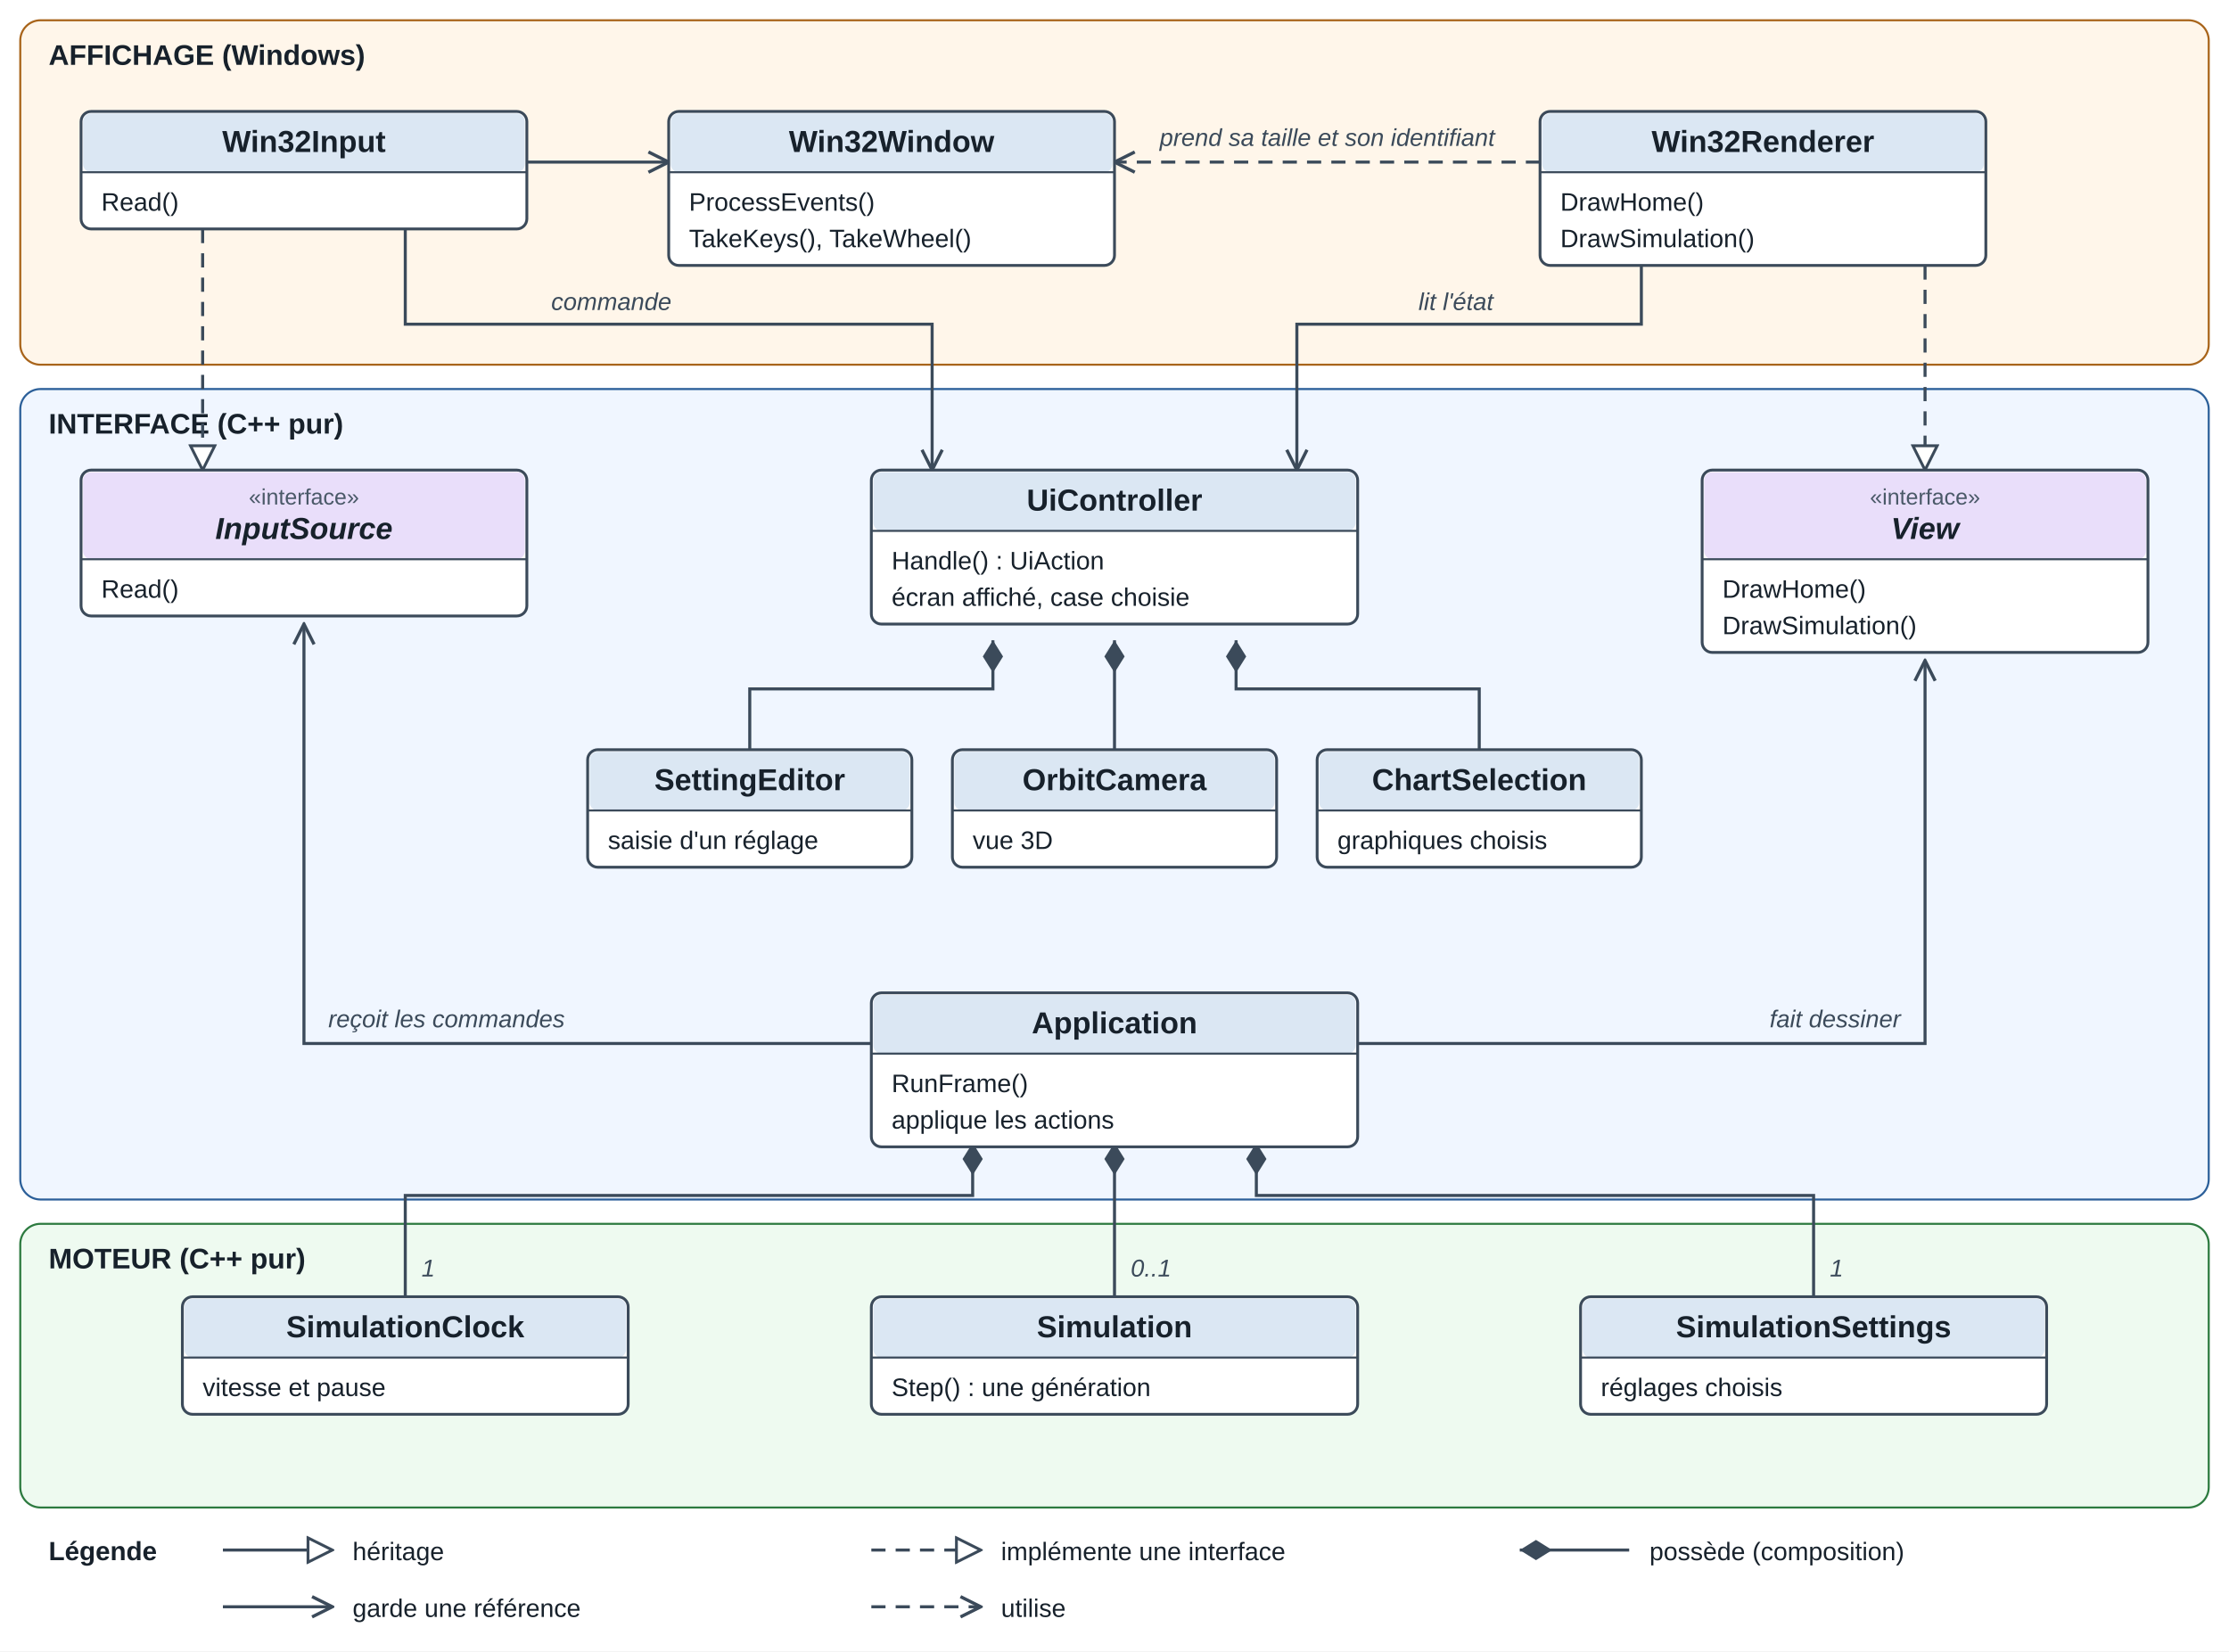
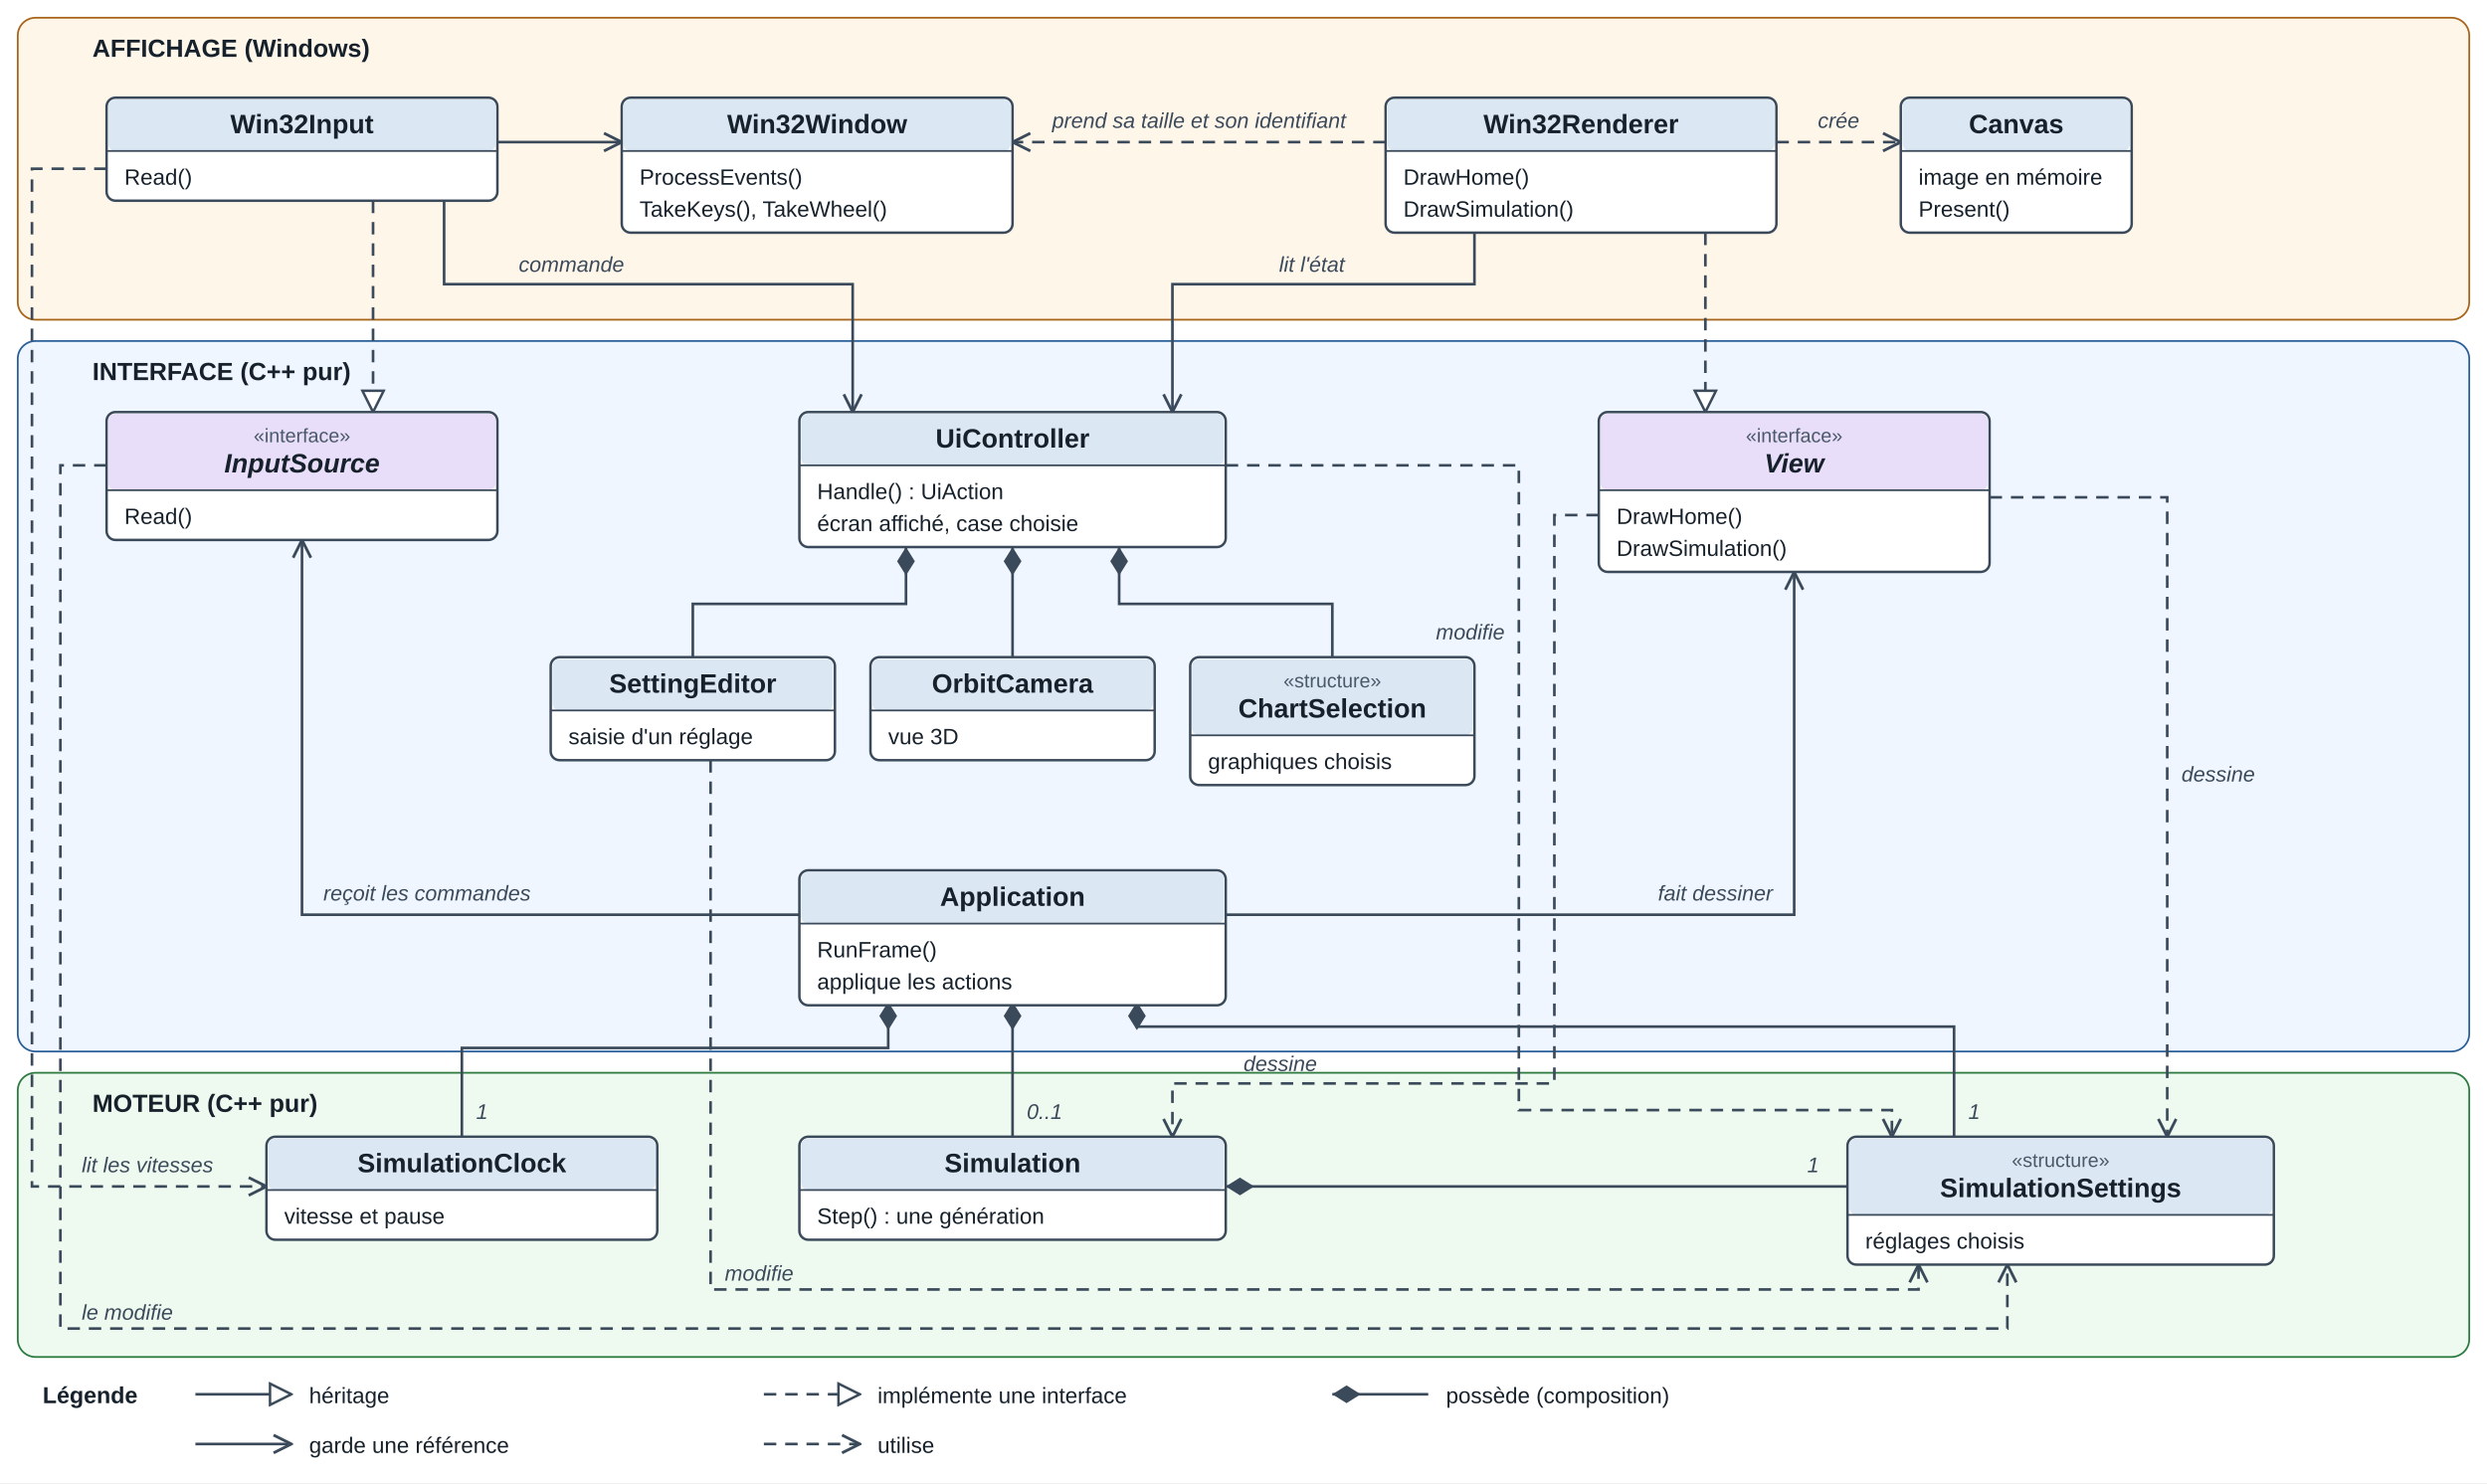
- <svg xmlns="http://www.w3.org/2000/svg" viewBox="0 0 1100 815" role="img" aria-label="Diagramme de classes : affichage, interface et lien avec le moteur">
+ <svg xmlns="http://www.w3.org/2000/svg" viewBox="0 0 1400 835" role="img" aria-label="Diagramme de classes : affichage, interface et lien avec le moteur">
  <style>
 text { font-family: "Segoe UI", Arial, sans-serif; fill: #17212b; }
 .name { font-size: 15px; font-weight: 700; text-anchor: middle; }
 .abstract { font-style: italic; }
 .stereo { font-size: 11px; text-anchor: middle; fill: #4a5968; }
 .member { font-size: 12.5px; }
 .label { font-size: 12px; font-style: italic; fill: #3b4a5a; }
 .band { font-size: 14px; font-weight: 700; }
 .legend { font-size: 12.5px; }
 .legendtitle { font-size: 13px; font-weight: 700; }
</style>
  <defs>
    <marker id="triangle" viewBox="0 0 14 14" refX="13" refY="7" markerWidth="14" markerHeight="14" markerUnits="userSpaceOnUse" orient="auto">
      <path d="M1 1 L13 7 L1 13 Z" fill="#ffffff" stroke="#3b4a5a" stroke-width="1.4" />
    </marker>
    <marker id="diamond" viewBox="0 0 18 12" refX="1" refY="6" markerWidth="18" markerHeight="12" markerUnits="userSpaceOnUse" orient="auto">
      <path d="M1 6 L9 1 L17 6 L9 11 Z" fill="#3b4a5a" />
    </marker>
    <marker id="arrow" viewBox="0 0 12 12" refX="11" refY="6" markerWidth="12" markerHeight="12" markerUnits="userSpaceOnUse" orient="auto">
      <path d="M1 1 L11 6 L1 11" fill="none" stroke="#3b4a5a" stroke-width="1.6" />
    </marker>
  </defs>
-   <rect width="1100" height="815" fill="#ffffff" />
-   <rect x="10" y="10" width="1080" height="170" rx="10" fill="#fff6ea" stroke="#a8641a" />
-   <text x="24" y="32" class="band" fill="#a8641a">AFFICHAGE (Windows)</text>
-   <rect x="10" y="192" width="1080" height="400" rx="10" fill="#f0f6ff" stroke="#2b5f99" />
-   <text x="24" y="214" class="band" fill="#2b5f99">INTERFACE (C++ pur)</text>
-   <rect x="10" y="604" width="1080" height="140" rx="10" fill="#eefaf0" stroke="#2c7a3f" />
-   <text x="24" y="626" class="band" fill="#2c7a3f">MOTEUR (C++ pur)</text>
-   <path d="M 100 113 L 100 232" fill="none" stroke="#3b4a5a" stroke-width="1.5" stroke-dasharray="7 5" marker-end="url(#triangle)" />
-   <path d="M 950 131 L 950 232" fill="none" stroke="#3b4a5a" stroke-width="1.5" stroke-dasharray="7 5" marker-end="url(#triangle)" />
-   <path d="M 260 80 L 330 80" fill="none" stroke="#3b4a5a" stroke-width="1.5" marker-end="url(#arrow)" />
-   <path d="M 200 113 L 200 160 L 460 160 L 460 232" fill="none" stroke="#3b4a5a" stroke-width="1.5" marker-end="url(#arrow)" />
-   <path d="M 810 131 L 810 160 L 640 160 L 640 232" fill="none" stroke="#3b4a5a" stroke-width="1.5" marker-end="url(#arrow)" />
-   <path d="M 760 80 L 550 80" fill="none" stroke="#3b4a5a" stroke-width="1.5" stroke-dasharray="7 5" marker-end="url(#arrow)" />
-   <path d="M 490 316 L 490 340 L 370 340 L 370 370" fill="none" stroke="#3b4a5a" stroke-width="1.5" marker-start="url(#diamond)" />
-   <path d="M 550 316 L 550 370" fill="none" stroke="#3b4a5a" stroke-width="1.5" marker-start="url(#diamond)" />
-   <path d="M 610 316 L 610 340 L 730 340 L 730 370" fill="none" stroke="#3b4a5a" stroke-width="1.5" marker-start="url(#diamond)" />
-   <path d="M 430 515 L 150 515 L 150 308" fill="none" stroke="#3b4a5a" stroke-width="1.5" marker-end="url(#arrow)" />
-   <path d="M 670 515 L 950 515 L 950 326" fill="none" stroke="#3b4a5a" stroke-width="1.5" marker-end="url(#arrow)" />
-   <path d="M 480 564 L 480 590 L 200 590 L 200 640" fill="none" stroke="#3b4a5a" stroke-width="1.5" marker-start="url(#diamond)" />
-   <path d="M 550 564 L 550 640" fill="none" stroke="#3b4a5a" stroke-width="1.5" marker-start="url(#diamond)" />
-   <path d="M 620 564 L 620 590 L 895 590 L 895 640" fill="none" stroke="#3b4a5a" stroke-width="1.5" marker-start="url(#diamond)" />
-   <path d="M 110 765 L 164 765" fill="none" stroke="#3b4a5a" stroke-width="1.5" marker-end="url(#triangle)" />
-   <path d="M 430 765 L 484 765" fill="none" stroke="#3b4a5a" stroke-width="1.5" stroke-dasharray="7 5" marker-end="url(#triangle)" />
-   <path d="M 750 765 L 804 765" fill="none" stroke="#3b4a5a" stroke-width="1.5" marker-start="url(#diamond)" />
-   <path d="M 110 793 L 164 793" fill="none" stroke="#3b4a5a" stroke-width="1.5" marker-end="url(#arrow)" />
-   <path d="M 430 793 L 484 793" fill="none" stroke="#3b4a5a" stroke-width="1.5" stroke-dasharray="7 5" marker-end="url(#arrow)" />
-   <rect x="40" y="55" width="220" height="58" rx="5" fill="#ffffff" stroke="#3b4a5a" stroke-width="1.4" />
-   <rect x="41" y="56" width="218" height="29" rx="4" fill="#dbe7f3" />
-   <text x="150.0" y="75" class="name">Win32Input</text>
-   <line x1="40" y1="85" x2="260" y2="85" stroke="#3b4a5a" />
-   <text x="50" y="104" class="member">Read()</text>
-   <rect x="330" y="55" width="220" height="76" rx="5" fill="#ffffff" stroke="#3b4a5a" stroke-width="1.4" />
-   <rect x="331" y="56" width="218" height="29" rx="4" fill="#dbe7f3" />
-   <text x="440.0" y="75" class="name">Win32Window</text>
-   <line x1="330" y1="85" x2="550" y2="85" stroke="#3b4a5a" />
-   <text x="340" y="104" class="member">ProcessEvents()</text>
-   <text x="340" y="122" class="member">TakeKeys(), TakeWheel()</text>
-   <rect x="760" y="55" width="220" height="76" rx="5" fill="#ffffff" stroke="#3b4a5a" stroke-width="1.4" />
-   <rect x="761" y="56" width="218" height="29" rx="4" fill="#dbe7f3" />
-   <text x="870.0" y="75" class="name">Win32Renderer</text>
-   <line x1="760" y1="85" x2="980" y2="85" stroke="#3b4a5a" />
-   <text x="770" y="104" class="member">DrawHome()</text>
-   <text x="770" y="122" class="member">DrawSimulation()</text>
-   <rect x="40" y="232" width="220" height="72" rx="5" fill="#ffffff" stroke="#3b4a5a" stroke-width="1.4" />
-   <rect x="41" y="233" width="218" height="43" rx="4" fill="#e9defa" />
-   <text x="150.0" y="249" class="stereo">«interface»</text>
-   <text x="150.0" y="266" class="name abstract">InputSource</text>
-   <line x1="40" y1="276" x2="260" y2="276" stroke="#3b4a5a" />
-   <text x="50" y="295" class="member">Read()</text>
-   <rect x="430" y="232" width="240" height="76" rx="5" fill="#ffffff" stroke="#3b4a5a" stroke-width="1.4" />
-   <rect x="431" y="233" width="238" height="29" rx="4" fill="#dbe7f3" />
-   <text x="550.0" y="252" class="name">UiController</text>
-   <line x1="430" y1="262" x2="670" y2="262" stroke="#3b4a5a" />
-   <text x="440" y="281" class="member">Handle() : UiAction</text>
-   <text x="440" y="299" class="member">écran affiché, case choisie</text>
-   <rect x="840" y="232" width="220" height="90" rx="5" fill="#ffffff" stroke="#3b4a5a" stroke-width="1.4" />
-   <rect x="841" y="233" width="218" height="43" rx="4" fill="#e9defa" />
-   <text x="950.0" y="249" class="stereo">«interface»</text>
-   <text x="950.0" y="266" class="name abstract">View</text>
-   <line x1="840" y1="276" x2="1060" y2="276" stroke="#3b4a5a" />
-   <text x="850" y="295" class="member">DrawHome()</text>
-   <text x="850" y="313" class="member">DrawSimulation()</text>
-   <rect x="290" y="370" width="160" height="58" rx="5" fill="#ffffff" stroke="#3b4a5a" stroke-width="1.4" />
-   <rect x="291" y="371" width="158" height="29" rx="4" fill="#dbe7f3" />
-   <text x="370.0" y="390" class="name">SettingEditor</text>
-   <line x1="290" y1="400" x2="450" y2="400" stroke="#3b4a5a" />
-   <text x="300" y="419" class="member">saisie d'un réglage</text>
-   <rect x="470" y="370" width="160" height="58" rx="5" fill="#ffffff" stroke="#3b4a5a" stroke-width="1.4" />
-   <rect x="471" y="371" width="158" height="29" rx="4" fill="#dbe7f3" />
-   <text x="550.0" y="390" class="name">OrbitCamera</text>
-   <line x1="470" y1="400" x2="630" y2="400" stroke="#3b4a5a" />
-   <text x="480" y="419" class="member">vue 3D</text>
-   <rect x="650" y="370" width="160" height="58" rx="5" fill="#ffffff" stroke="#3b4a5a" stroke-width="1.4" />
-   <rect x="651" y="371" width="158" height="29" rx="4" fill="#dbe7f3" />
-   <text x="730.0" y="390" class="name">ChartSelection</text>
-   <line x1="650" y1="400" x2="810" y2="400" stroke="#3b4a5a" />
-   <text x="660" y="419" class="member">graphiques choisis</text>
-   <rect x="430" y="490" width="240" height="76" rx="5" fill="#ffffff" stroke="#3b4a5a" stroke-width="1.4" />
-   <rect x="431" y="491" width="238" height="29" rx="4" fill="#dbe7f3" />
-   <text x="550.0" y="510" class="name">Application</text>
-   <line x1="430" y1="520" x2="670" y2="520" stroke="#3b4a5a" />
-   <text x="440" y="539" class="member">RunFrame()</text>
-   <text x="440" y="557" class="member">applique les actions</text>
-   <rect x="90" y="640" width="220" height="58" rx="5" fill="#ffffff" stroke="#3b4a5a" stroke-width="1.4" />
-   <rect x="91" y="641" width="218" height="29" rx="4" fill="#dbe7f3" />
-   <text x="200.0" y="660" class="name">SimulationClock</text>
-   <line x1="90" y1="670" x2="310" y2="670" stroke="#3b4a5a" />
-   <text x="100" y="689" class="member">vitesse et pause</text>
-   <rect x="430" y="640" width="240" height="58" rx="5" fill="#ffffff" stroke="#3b4a5a" stroke-width="1.4" />
-   <rect x="431" y="641" width="238" height="29" rx="4" fill="#dbe7f3" />
-   <text x="550.0" y="660" class="name">Simulation</text>
-   <line x1="430" y1="670" x2="670" y2="670" stroke="#3b4a5a" />
-   <text x="440" y="689" class="member">Step() : une génération</text>
-   <rect x="780" y="640" width="230" height="58" rx="5" fill="#ffffff" stroke="#3b4a5a" stroke-width="1.4" />
-   <rect x="781" y="641" width="228" height="29" rx="4" fill="#dbe7f3" />
-   <text x="895.0" y="660" class="name">SimulationSettings</text>
-   <line x1="780" y1="670" x2="1010" y2="670" stroke="#3b4a5a" />
-   <text x="790" y="689" class="member">réglages choisis</text>
-   <text x="24" y="770" class="legendtitle">Légende</text>
-   <text x="272" y="153" class="label" text-anchor="start">commande</text>
-   <text x="700" y="153" class="label" text-anchor="start">lit l'état</text>
-   <text x="655" y="72" class="label" text-anchor="middle">prend sa taille et son identifiant</text>
-   <text x="162" y="507" class="label" text-anchor="start">reçoit les commandes</text>
-   <text x="938" y="507" class="label" text-anchor="end">fait dessiner</text>
-   <text x="208" y="630" class="label" text-anchor="start">1</text>
-   <text x="558" y="630" class="label" text-anchor="start">0..1</text>
-   <text x="903" y="630" class="label" text-anchor="start">1</text>
-   <text x="174" y="770" class="legend">héritage</text>
-   <text x="494" y="770" class="legend">implémente une interface</text>
-   <text x="814" y="770" class="legend">possède (composition)</text>
-   <text x="174" y="798" class="legend">garde une référence</text>
-   <text x="494" y="798" class="legend">utilise</text>
+   <rect width="1400" height="835" fill="#ffffff" />
+   <rect x="10" y="10" width="1380" height="170" rx="10" fill="#fff6ea" stroke="#a8641a" />
+   <text x="52" y="32" class="band" fill="#a8641a">AFFICHAGE (Windows)</text>
+   <rect x="10" y="192" width="1380" height="400" rx="10" fill="#f0f6ff" stroke="#2b5f99" />
+   <text x="52" y="214" class="band" fill="#2b5f99">INTERFACE (C++ pur)</text>
+   <rect x="10" y="604" width="1380" height="160" rx="10" fill="#eefaf0" stroke="#2c7a3f" />
+   <text x="52" y="626" class="band" fill="#2c7a3f">MOTEUR (C++ pur)</text>
+   <path d="M 210 113 L 210 232" fill="none" stroke="#3b4a5a" stroke-width="1.5" stroke-dasharray="7 5" marker-end="url(#triangle)" />
+   <path d="M 960 131 L 960 232" fill="none" stroke="#3b4a5a" stroke-width="1.5" stroke-dasharray="7 5" marker-end="url(#triangle)" />
+   <path d="M 280 80 L 350 80" fill="none" stroke="#3b4a5a" stroke-width="1.5" marker-end="url(#arrow)" />
+   <path d="M 250 113 L 250 160 L 480 160 L 480 232" fill="none" stroke="#3b4a5a" stroke-width="1.5" marker-end="url(#arrow)" />
+   <path d="M 830 131 L 830 160 L 660 160 L 660 232" fill="none" stroke="#3b4a5a" stroke-width="1.5" marker-end="url(#arrow)" />
+   <path d="M 780 80 L 570 80" fill="none" stroke="#3b4a5a" stroke-width="1.5" stroke-dasharray="7 5" marker-end="url(#arrow)" />
+   <path d="M 1000 80 L 1070 80" fill="none" stroke="#3b4a5a" stroke-width="1.5" stroke-dasharray="7 5" marker-end="url(#arrow)" />
+   <path d="M 60 95 L 18 95 L 18 668 L 150 668" fill="none" stroke="#3b4a5a" stroke-width="1.5" stroke-dasharray="7 5" marker-end="url(#arrow)" />
+   <path d="M 510 308 L 510 340 L 390 340 L 390 370" fill="none" stroke="#3b4a5a" stroke-width="1.5" marker-start="url(#diamond)" />
+   <path d="M 570 308 L 570 370" fill="none" stroke="#3b4a5a" stroke-width="1.5" marker-start="url(#diamond)" />
+   <path d="M 630 308 L 630 340 L 750 340 L 750 370" fill="none" stroke="#3b4a5a" stroke-width="1.5" marker-start="url(#diamond)" />
+   <path d="M 450 515 L 170 515 L 170 304" fill="none" stroke="#3b4a5a" stroke-width="1.5" marker-end="url(#arrow)" />
+   <path d="M 690 515 L 1010 515 L 1010 322" fill="none" stroke="#3b4a5a" stroke-width="1.5" marker-end="url(#arrow)" />
+   <path d="M 500 564 L 500 590 L 260 590 L 260 640" fill="none" stroke="#3b4a5a" stroke-width="1.5" marker-start="url(#diamond)" />
+   <path d="M 570 564 L 570 640" fill="none" stroke="#3b4a5a" stroke-width="1.5" marker-start="url(#diamond)" />
+   <path d="M 640 564 L 640 578 L 1100 578 L 1100 640" fill="none" stroke="#3b4a5a" stroke-width="1.5" marker-start="url(#diamond)" />
+   <path d="M 690 668 L 1040 668" fill="none" stroke="#3b4a5a" stroke-width="1.5" marker-start="url(#diamond)" />
+   <path d="M 900 290 L 875 290 L 875 610 L 660 610 L 660 640" fill="none" stroke="#3b4a5a" stroke-width="1.5" stroke-dasharray="7 5" marker-end="url(#arrow)" />
+   <path d="M 1120 280 L 1220 280 L 1220 640" fill="none" stroke="#3b4a5a" stroke-width="1.5" stroke-dasharray="7 5" marker-end="url(#arrow)" />
+   <path d="M 690 262 L 855 262 L 855 625 L 1065 625 L 1065 640" fill="none" stroke="#3b4a5a" stroke-width="1.5" stroke-dasharray="7 5" marker-end="url(#arrow)" />
+   <path d="M 400 428 L 400 726 L 1080 726 L 1080 712" fill="none" stroke="#3b4a5a" stroke-width="1.5" stroke-dasharray="7 5" marker-end="url(#arrow)" />
+   <path d="M 60 262 L 34 262 L 34 748 L 1130 748 L 1130 712" fill="none" stroke="#3b4a5a" stroke-width="1.5" stroke-dasharray="7 5" marker-end="url(#arrow)" />
+   <path d="M 110 785 L 164 785" fill="none" stroke="#3b4a5a" stroke-width="1.5" marker-end="url(#triangle)" />
+   <path d="M 430 785 L 484 785" fill="none" stroke="#3b4a5a" stroke-width="1.5" stroke-dasharray="7 5" marker-end="url(#triangle)" />
+   <path d="M 750 785 L 804 785" fill="none" stroke="#3b4a5a" stroke-width="1.5" marker-start="url(#diamond)" />
+   <path d="M 110 813 L 164 813" fill="none" stroke="#3b4a5a" stroke-width="1.5" marker-end="url(#arrow)" />
+   <path d="M 430 813 L 484 813" fill="none" stroke="#3b4a5a" stroke-width="1.5" stroke-dasharray="7 5" marker-end="url(#arrow)" />
+   <rect x="60" y="55" width="220" height="58" rx="5" fill="#ffffff" stroke="#3b4a5a" stroke-width="1.4" />
+   <rect x="61" y="56" width="218" height="29" rx="4" fill="#dbe7f3" />
+   <text x="170.0" y="75" class="name">Win32Input</text>
+   <line x1="60" y1="85" x2="280" y2="85" stroke="#3b4a5a" />
+   <text x="70" y="104" class="member">Read()</text>
+   <rect x="350" y="55" width="220" height="76" rx="5" fill="#ffffff" stroke="#3b4a5a" stroke-width="1.4" />
+   <rect x="351" y="56" width="218" height="29" rx="4" fill="#dbe7f3" />
+   <text x="460.0" y="75" class="name">Win32Window</text>
+   <line x1="350" y1="85" x2="570" y2="85" stroke="#3b4a5a" />
+   <text x="360" y="104" class="member">ProcessEvents()</text>
+   <text x="360" y="122" class="member">TakeKeys(), TakeWheel()</text>
+   <rect x="780" y="55" width="220" height="76" rx="5" fill="#ffffff" stroke="#3b4a5a" stroke-width="1.4" />
+   <rect x="781" y="56" width="218" height="29" rx="4" fill="#dbe7f3" />
+   <text x="890.0" y="75" class="name">Win32Renderer</text>
+   <line x1="780" y1="85" x2="1000" y2="85" stroke="#3b4a5a" />
+   <text x="790" y="104" class="member">DrawHome()</text>
+   <text x="790" y="122" class="member">DrawSimulation()</text>
+   <rect x="1070" y="55" width="130" height="76" rx="5" fill="#ffffff" stroke="#3b4a5a" stroke-width="1.4" />
+   <rect x="1071" y="56" width="128" height="29" rx="4" fill="#dbe7f3" />
+   <text x="1135.0" y="75" class="name">Canvas</text>
+   <line x1="1070" y1="85" x2="1200" y2="85" stroke="#3b4a5a" />
+   <text x="1080" y="104" class="member">image en mémoire</text>
+   <text x="1080" y="122" class="member">Present()</text>
+   <rect x="60" y="232" width="220" height="72" rx="5" fill="#ffffff" stroke="#3b4a5a" stroke-width="1.4" />
+   <rect x="61" y="233" width="218" height="43" rx="4" fill="#e9defa" />
+   <text x="170.0" y="249" class="stereo">«interface»</text>
+   <text x="170.0" y="266" class="name abstract">InputSource</text>
+   <line x1="60" y1="276" x2="280" y2="276" stroke="#3b4a5a" />
+   <text x="70" y="295" class="member">Read()</text>
+   <rect x="450" y="232" width="240" height="76" rx="5" fill="#ffffff" stroke="#3b4a5a" stroke-width="1.4" />
+   <rect x="451" y="233" width="238" height="29" rx="4" fill="#dbe7f3" />
+   <text x="570.0" y="252" class="name">UiController</text>
+   <line x1="450" y1="262" x2="690" y2="262" stroke="#3b4a5a" />
+   <text x="460" y="281" class="member">Handle() : UiAction</text>
+   <text x="460" y="299" class="member">écran affiché, case choisie</text>
+   <rect x="900" y="232" width="220" height="90" rx="5" fill="#ffffff" stroke="#3b4a5a" stroke-width="1.4" />
+   <rect x="901" y="233" width="218" height="43" rx="4" fill="#e9defa" />
+   <text x="1010.0" y="249" class="stereo">«interface»</text>
+   <text x="1010.0" y="266" class="name abstract">View</text>
+   <line x1="900" y1="276" x2="1120" y2="276" stroke="#3b4a5a" />
+   <text x="910" y="295" class="member">DrawHome()</text>
+   <text x="910" y="313" class="member">DrawSimulation()</text>
+   <rect x="310" y="370" width="160" height="58" rx="5" fill="#ffffff" stroke="#3b4a5a" stroke-width="1.4" />
+   <rect x="311" y="371" width="158" height="29" rx="4" fill="#dbe7f3" />
+   <text x="390.0" y="390" class="name">SettingEditor</text>
+   <line x1="310" y1="400" x2="470" y2="400" stroke="#3b4a5a" />
+   <text x="320" y="419" class="member">saisie d'un réglage</text>
+   <rect x="490" y="370" width="160" height="58" rx="5" fill="#ffffff" stroke="#3b4a5a" stroke-width="1.4" />
+   <rect x="491" y="371" width="158" height="29" rx="4" fill="#dbe7f3" />
+   <text x="570.0" y="390" class="name">OrbitCamera</text>
+   <line x1="490" y1="400" x2="650" y2="400" stroke="#3b4a5a" />
+   <text x="500" y="419" class="member">vue 3D</text>
+   <rect x="670" y="370" width="160" height="72" rx="5" fill="#ffffff" stroke="#3b4a5a" stroke-width="1.4" />
+   <rect x="671" y="371" width="158" height="43" rx="4" fill="#dbe7f3" />
+   <text x="750.0" y="387" class="stereo">«structure»</text>
+   <text x="750.0" y="404" class="name">ChartSelection</text>
+   <line x1="670" y1="414" x2="830" y2="414" stroke="#3b4a5a" />
+   <text x="680" y="433" class="member">graphiques choisis</text>
+   <rect x="450" y="490" width="240" height="76" rx="5" fill="#ffffff" stroke="#3b4a5a" stroke-width="1.4" />
+   <rect x="451" y="491" width="238" height="29" rx="4" fill="#dbe7f3" />
+   <text x="570.0" y="510" class="name">Application</text>
+   <line x1="450" y1="520" x2="690" y2="520" stroke="#3b4a5a" />
+   <text x="460" y="539" class="member">RunFrame()</text>
+   <text x="460" y="557" class="member">applique les actions</text>
+   <rect x="150" y="640" width="220" height="58" rx="5" fill="#ffffff" stroke="#3b4a5a" stroke-width="1.4" />
+   <rect x="151" y="641" width="218" height="29" rx="4" fill="#dbe7f3" />
+   <text x="260.0" y="660" class="name">SimulationClock</text>
+   <line x1="150" y1="670" x2="370" y2="670" stroke="#3b4a5a" />
+   <text x="160" y="689" class="member">vitesse et pause</text>
+   <rect x="450" y="640" width="240" height="58" rx="5" fill="#ffffff" stroke="#3b4a5a" stroke-width="1.4" />
+   <rect x="451" y="641" width="238" height="29" rx="4" fill="#dbe7f3" />
+   <text x="570.0" y="660" class="name">Simulation</text>
+   <line x1="450" y1="670" x2="690" y2="670" stroke="#3b4a5a" />
+   <text x="460" y="689" class="member">Step() : une génération</text>
+   <rect x="1040" y="640" width="240" height="72" rx="5" fill="#ffffff" stroke="#3b4a5a" stroke-width="1.4" />
+   <rect x="1041" y="641" width="238" height="43" rx="4" fill="#dbe7f3" />
+   <text x="1160.0" y="657" class="stereo">«structure»</text>
+   <text x="1160.0" y="674" class="name">SimulationSettings</text>
+   <line x1="1040" y1="684" x2="1280" y2="684" stroke="#3b4a5a" />
+   <text x="1050" y="703" class="member">réglages choisis</text>
+   <text x="24" y="790" class="legendtitle">Légende</text>
+   <text x="292" y="153" class="label" text-anchor="start">commande</text>
+   <text x="720" y="153" class="label" text-anchor="start">lit l'état</text>
+   <text x="675" y="72" class="label" text-anchor="middle">prend sa taille et son identifiant</text>
+   <text x="1035" y="72" class="label" text-anchor="middle">crée</text>
+   <text x="46" y="660" class="label" text-anchor="start">lit les vitesses</text>
+   <text x="182" y="507" class="label" text-anchor="start">reçoit les commandes</text>
+   <text x="998" y="507" class="label" text-anchor="end">fait dessiner</text>
+   <text x="268" y="630" class="label" text-anchor="start">1</text>
+   <text x="578" y="630" class="label" text-anchor="start">0..1</text>
+   <text x="1108" y="630" class="label" text-anchor="start">1</text>
+   <text x="1024" y="660" class="label" text-anchor="end">1</text>
+   <text x="700" y="603" class="label" text-anchor="start">dessine</text>
+   <text x="1228" y="440" class="label" text-anchor="start">dessine</text>
+   <text x="847" y="360" class="label" text-anchor="end">modifie</text>
+   <text x="408" y="721" class="label" text-anchor="start">modifie</text>
+   <text x="46" y="743" class="label" text-anchor="start">le modifie</text>
+   <text x="174" y="790" class="legend">héritage</text>
+   <text x="494" y="790" class="legend">implémente une interface</text>
+   <text x="814" y="790" class="legend">possède (composition)</text>
+   <text x="174" y="818" class="legend">garde une référence</text>
+   <text x="494" y="818" class="legend">utilise</text>
</svg>
